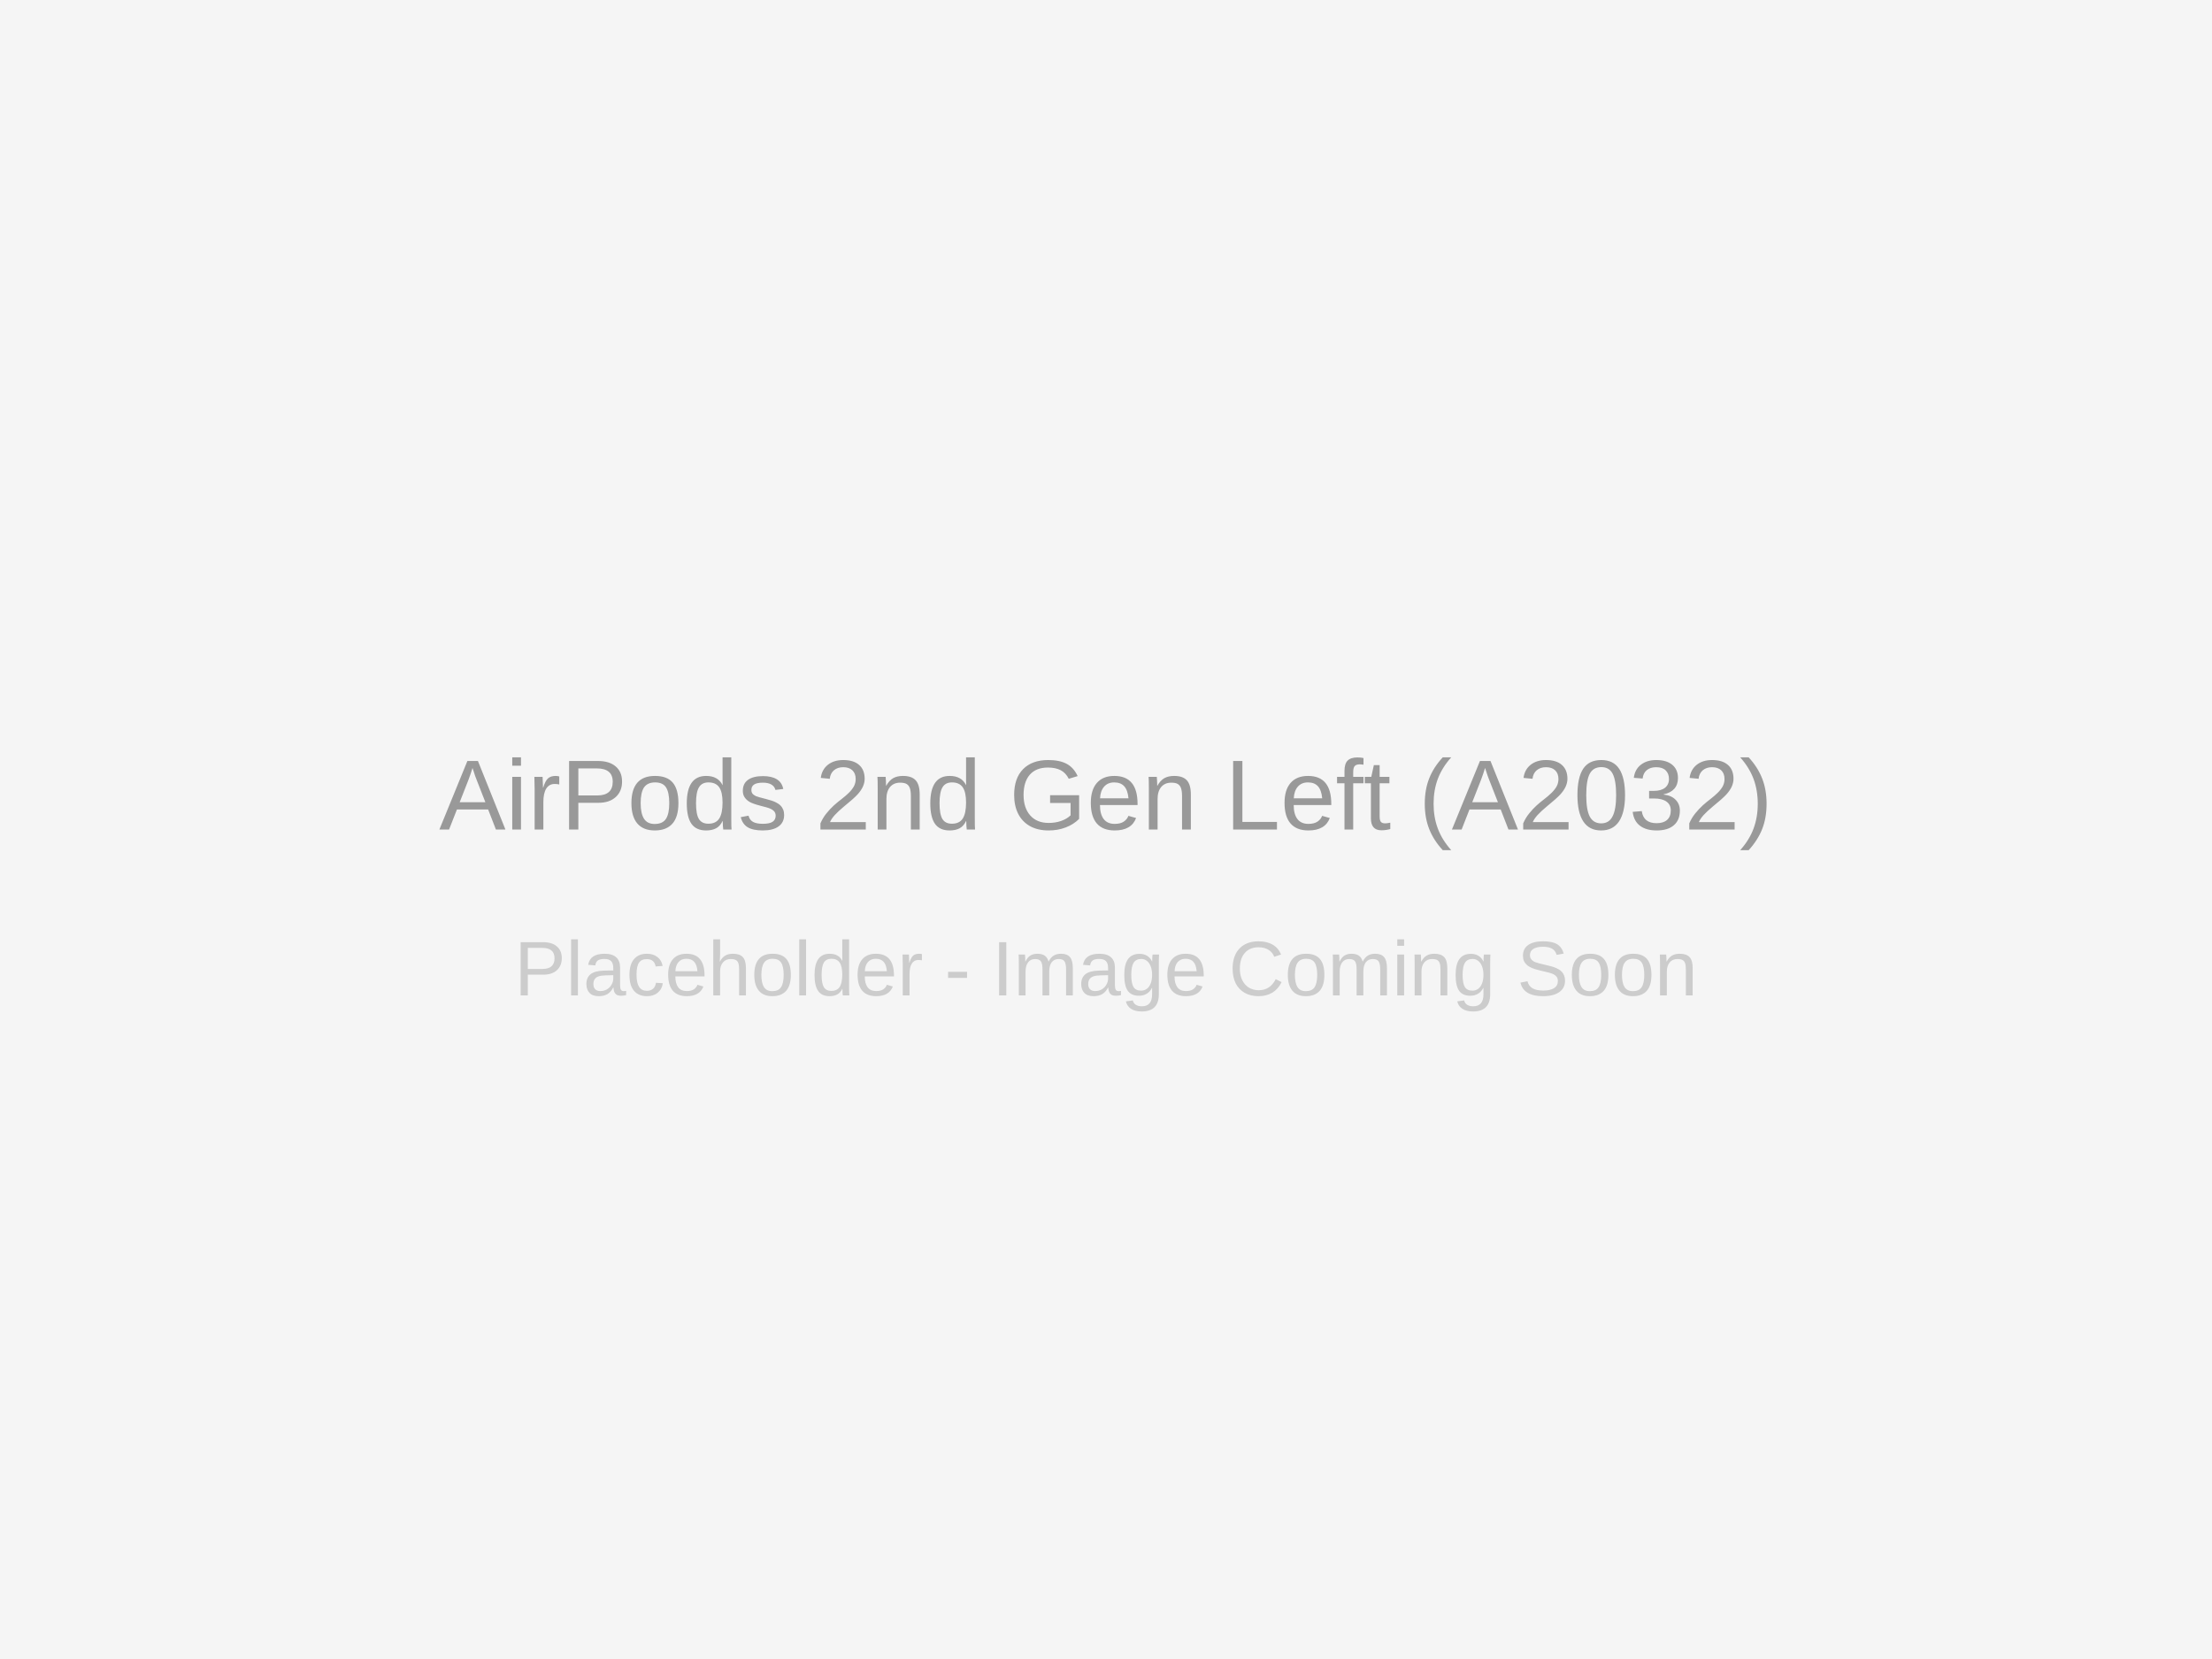
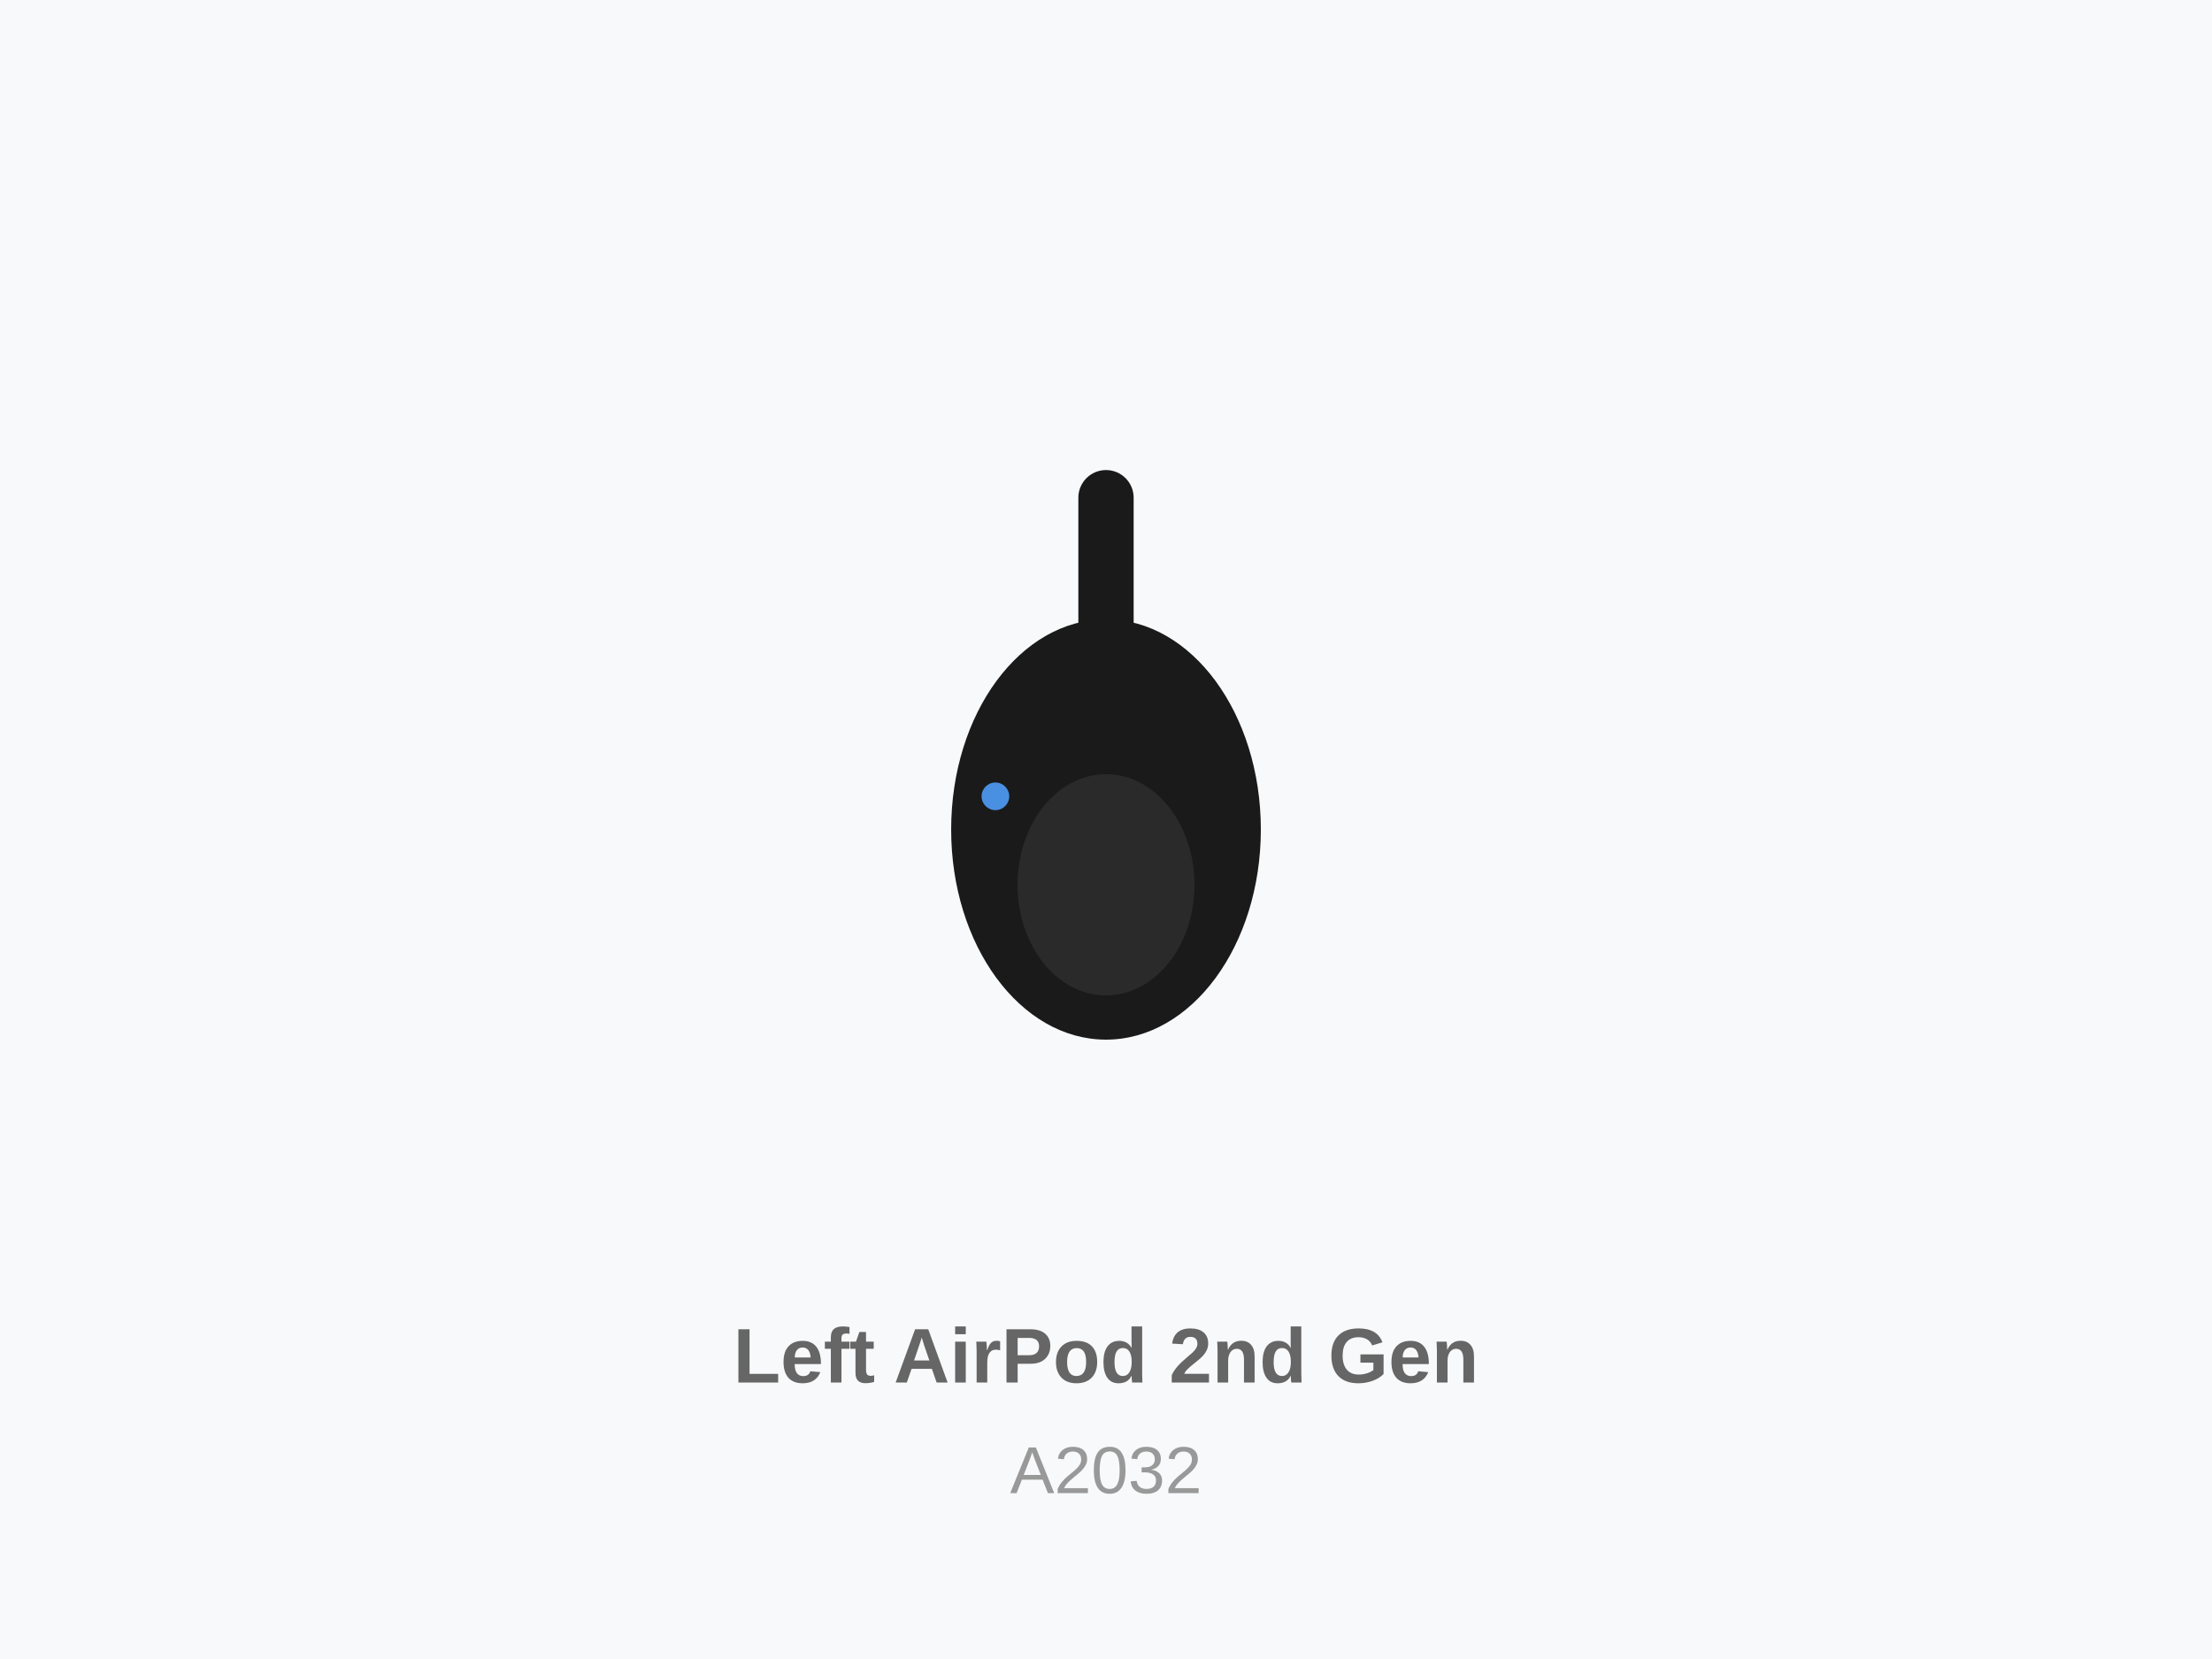
- <svg xmlns="http://www.w3.org/2000/svg" width="400" height="300">
-   <rect width="400" height="300" fill="#f5f5f5" />
-   <text x="200" y="150" font-family="Arial, sans-serif" font-size="18" fill="#999" text-anchor="middle">
-     AirPods 2nd Gen Left (A2032)
-   </text>
-   <text x="200" y="180" font-family="Arial, sans-serif" font-size="14" fill="#ccc" text-anchor="middle">
-     Placeholder - Image Coming Soon
-   </text>
+ <svg xmlns="http://www.w3.org/2000/svg" width="400" height="300" viewBox="0 0 400 300">
+   <rect width="400" height="300" fill="#f8f9fa" />
+   <g transform="translate(200, 150)">
+     <rect x="-5" y="-65" width="10" height="45" rx="5" fill="#1a1a1a" />
+     <ellipse cx="0" cy="0" rx="28" ry="38" fill="#1a1a1a" />
+     <ellipse cx="0" cy="10" rx="16" ry="20" fill="#2a2a2a" />
+     <circle cx="-20" cy="-6" r="2.5" fill="#4a90e2" />
+   </g>
+   <text x="200" y="250" font-family="Arial, sans-serif" font-size="14" fill="#666" text-anchor="middle" font-weight="600">Left AirPod 2nd Gen</text>
+   <text x="200" y="270" font-family="Arial, sans-serif" font-size="12" fill="#999" text-anchor="middle">A2032</text>
</svg>
